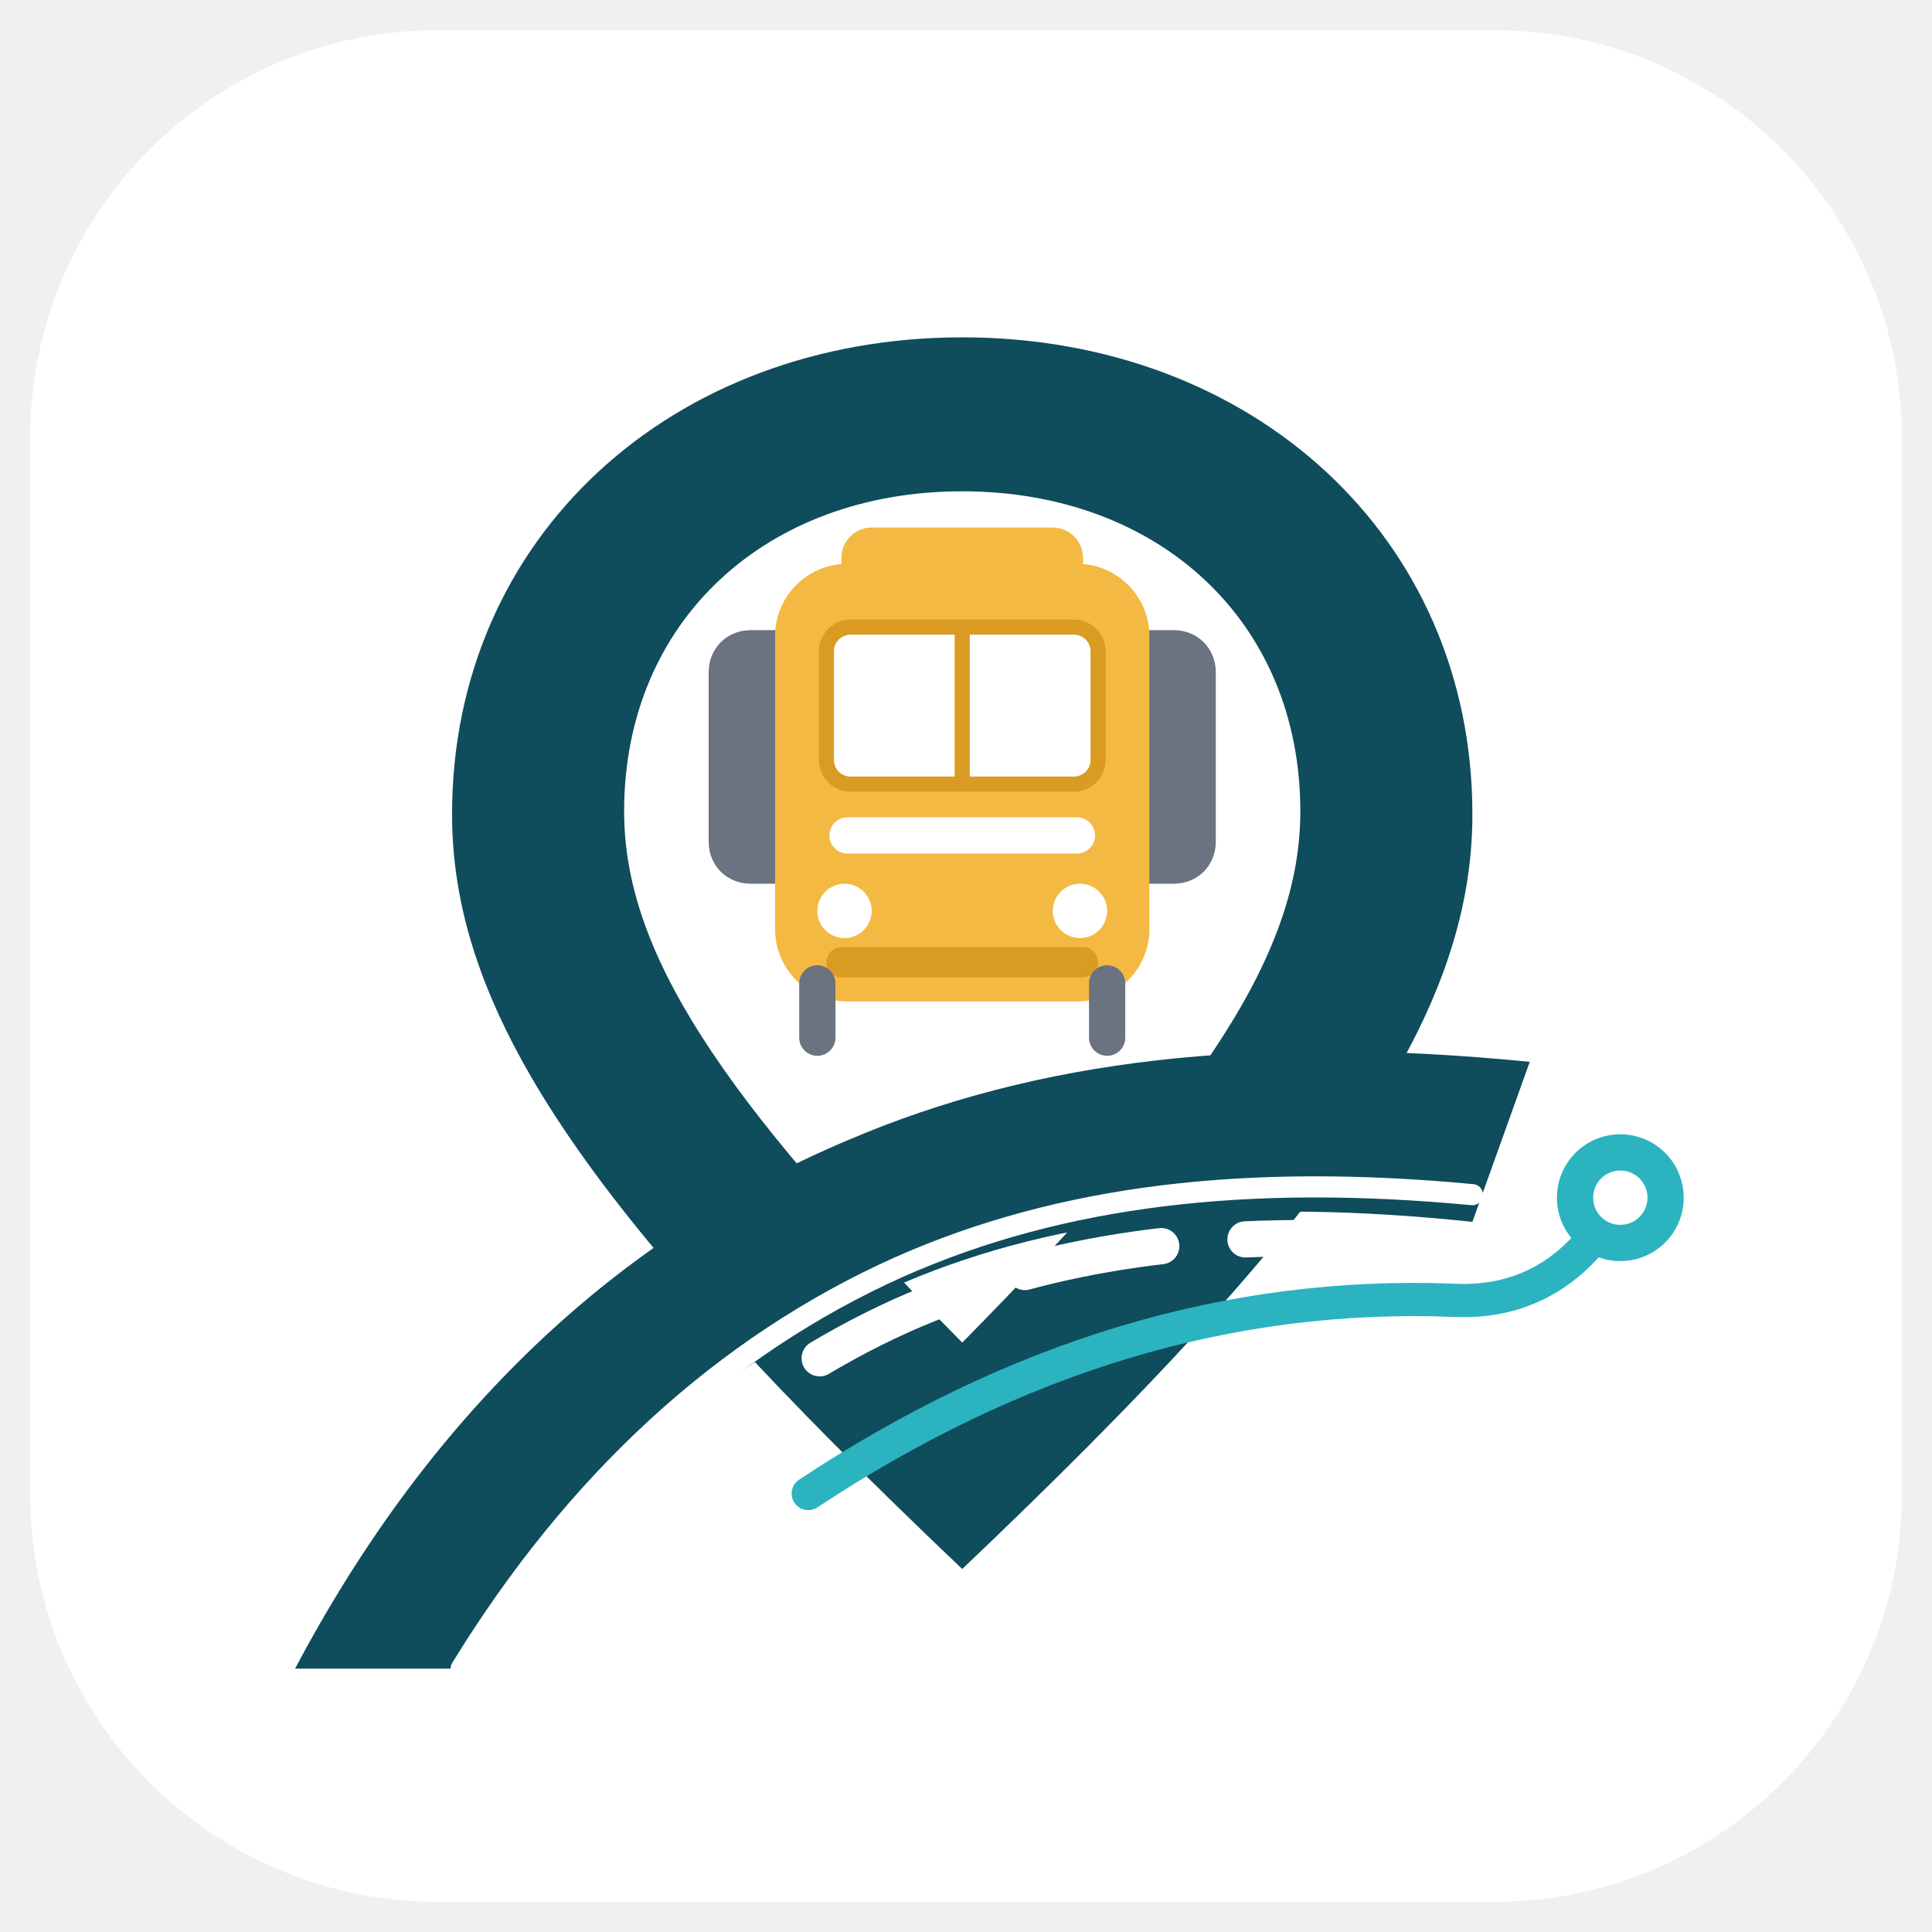
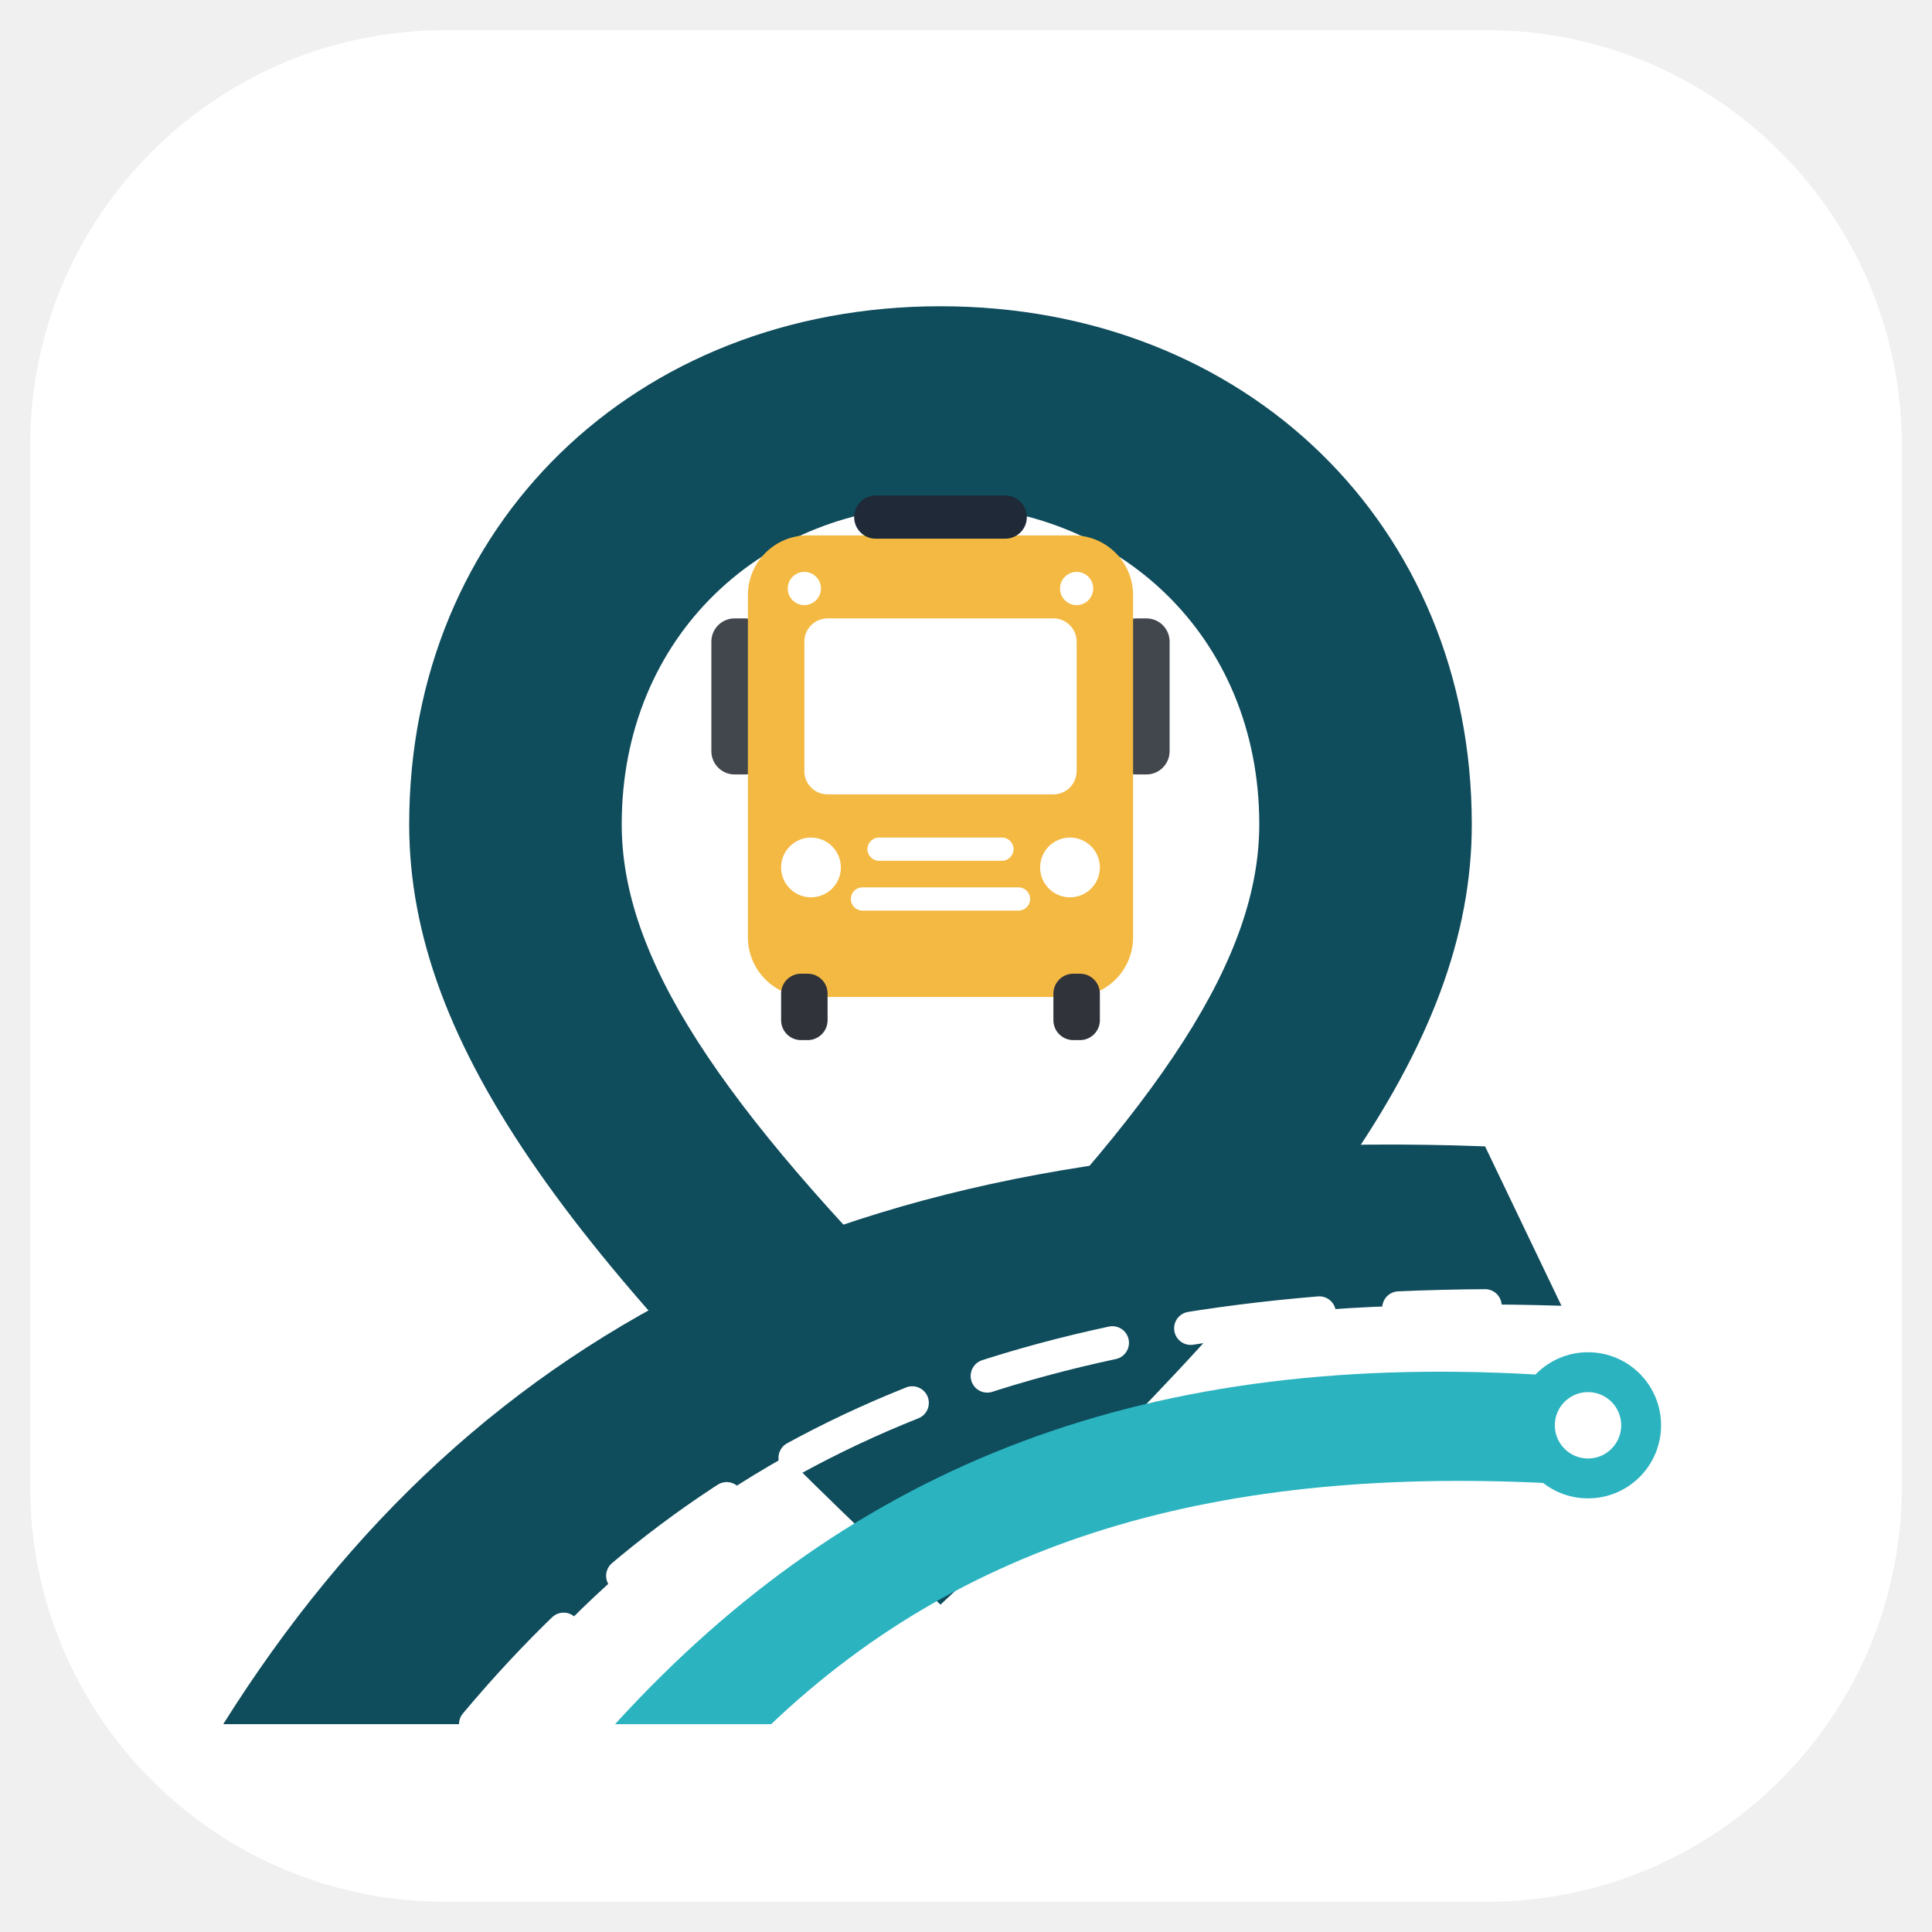
<svg xmlns="http://www.w3.org/2000/svg" viewBox="0 0 512 512">
-   <rect x="8" y="8" width="496" height="496" rx="108" fill="#FFFFFF" />
-   <g transform="translate(51 51) scale(.8)">
-     <path fill="#0F4C5C" fill-rule="evenodd" d="M255 48c-96 0-169 66-169 158 0 68 48 135 169 250 121-115 169-182 169-250 0-92-73-158-169-158Zm0 51c65 0 112 43 112 106 0 46-31 94-112 176-81-82-112-130-112-176 0-63 47-106 112-106Z" />
+   <rect x="8" y="8" width="496" height="496" rx="110" fill="#FFFFFF" />
+   <g transform="translate(31 31) scale(.88)">
+     <path fill="#0F4C5C" fill-rule="evenodd" d="M248 57c-92 0-160 66-160 156 0 67 50 133 160 235 110-102 160-168 160-235 0-90-68-156-160-156Zm0 60c53 0 96 39 96 96 0 40-29 84-96 151-67-67-96-111-96-151 0-57 43-96 96-96Z" />
    <g>
-       <path d="M185 145h11v84h-11c-8 0-14-6-14-14v-56c0-8 6-14 14-14Zm140 0h-11v84h11c8 0 14-6 14-14v-56c0-8-6-14-14-14Z" fill="#6B7280" />
-       <rect x="193" y="123" width="124" height="145" rx="24" fill="#F4B942" />
-       <rect x="215" y="111" width="80" height="22" rx="10" fill="#F4B942" />
-       <rect x="210" y="144" width="90" height="52" rx="8" fill="#FFFFFF" stroke="#D99B22" stroke-width="5" />
-       <path d="M255 145v50" stroke="#D99B22" stroke-width="5" />
-       <rect x="211" y="207" width="88" height="12" rx="6" fill="#FFFFFF" />
-       <circle cx="216" cy="238" r="9" fill="#FFFFFF" />
-       <circle cx="294" cy="238" r="9" fill="#FFFFFF" />
-       <rect x="210" y="250" width="90" height="10" rx="5" fill="#D99B22" />
-       <path d="M207 262v18M303 262v18" stroke="#6B7280" stroke-width="12" stroke-linecap="round" />
+       <rect x="179" y="151" width="17" height="47" rx="7" fill="#42474E" />
+       <rect x="300" y="151" width="17" height="47" rx="7" fill="#42474E" />
+       <rect x="190" y="126" width="116" height="139" rx="18" fill="#F4B942" />
+       <rect x="222" y="114" width="52" height="13" rx="6.5" fill="#1F2937" />
+       <circle cx="207" cy="142" r="5" fill="#FFFFFF" />
+       <circle cx="289" cy="142" r="5" fill="#FFFFFF" />
+       <rect x="207" y="151" width="82" height="53" rx="7" fill="#FFFFFF" />
+       <circle cx="209" cy="226" r="9" fill="#FFFFFF" />
+       <circle cx="287" cy="226" r="9" fill="#FFFFFF" />
+       <rect x="226" y="217" width="44" height="7" rx="3.5" fill="#FFFFFF" />
+       <rect x="221" y="232" width="54" height="7" rx="3.5" fill="#FFFFFF" />
+       <rect x="200" y="258" width="14" height="20" rx="6" fill="#30343A" />
+       <rect x="282" y="258" width="14" height="20" rx="6" fill="#30343A" />
    </g>
-     <path d="M34 489c45-85 107-143 183-175 63-27 135-35 226-26l-19 53c-76-8-136-2-188 20-60 25-109 68-147 128H34Z" fill="#0F4C5C" />
-     <path d="M103 489c37-55 81-94 132-117 45-20 96-28 158-25" fill="none" stroke="#FFFFFF" stroke-width="12" stroke-linecap="round" stroke-dasharray="46 28" />
-     <path d="M89 489c38-62 87-107 145-133 54-24 116-31 190-24" fill="none" stroke="#FFFFFF" stroke-width="7" stroke-linecap="round" />
-     <path d="M204 431c68-45 139-67 214-64 21 1 38-8 50-26" fill="none" stroke="#2BB3C0" stroke-width="11" stroke-linecap="round" />
-     <circle cx="473" cy="333" r="21" fill="#2BB3C0" />
-     <circle cx="473" cy="333" r="9" fill="#FFFFFF" />
+     <path d="M32 484c76-121 193-181 380-174l23 48c-158-5-257 37-326 126H32Z" fill="#0F4C5C" />
+     <path d="M108 484c72-86 165-125 304-126" fill="none" stroke="#FFFFFF" stroke-width="10" stroke-linecap="round" stroke-dasharray="39 24" />
+     <path d="M150 484c72-79 161-113 282-105l9 33c-106-7-184 15-244 72h-47Z" fill="#2BB3C0" />
+     <circle cx="443" cy="394" r="22" fill="#2BB3C0" />
+     <circle cx="443" cy="394" r="10" fill="#FFFFFF" />
  </g>
</svg>
